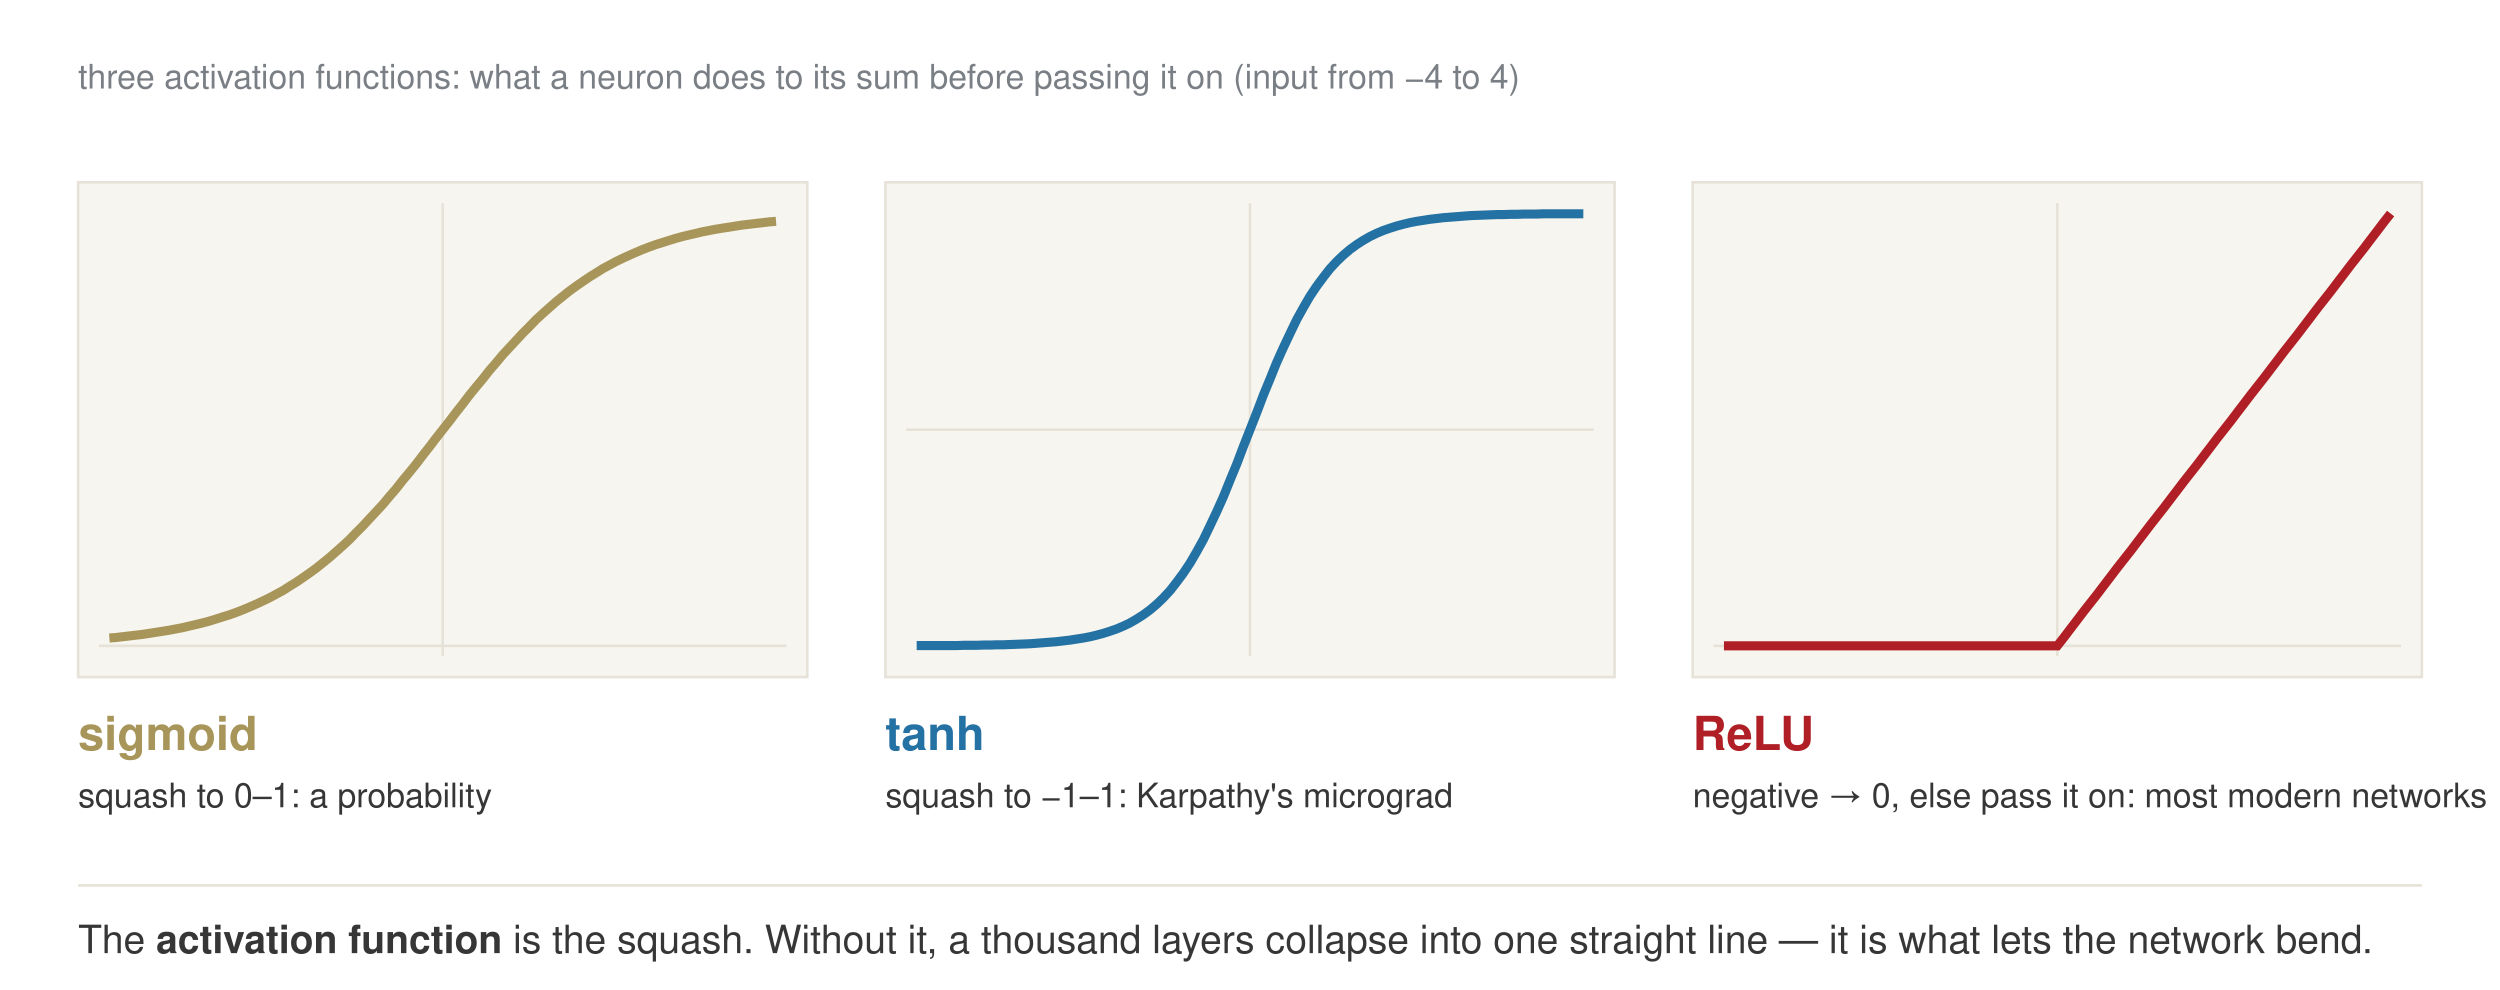
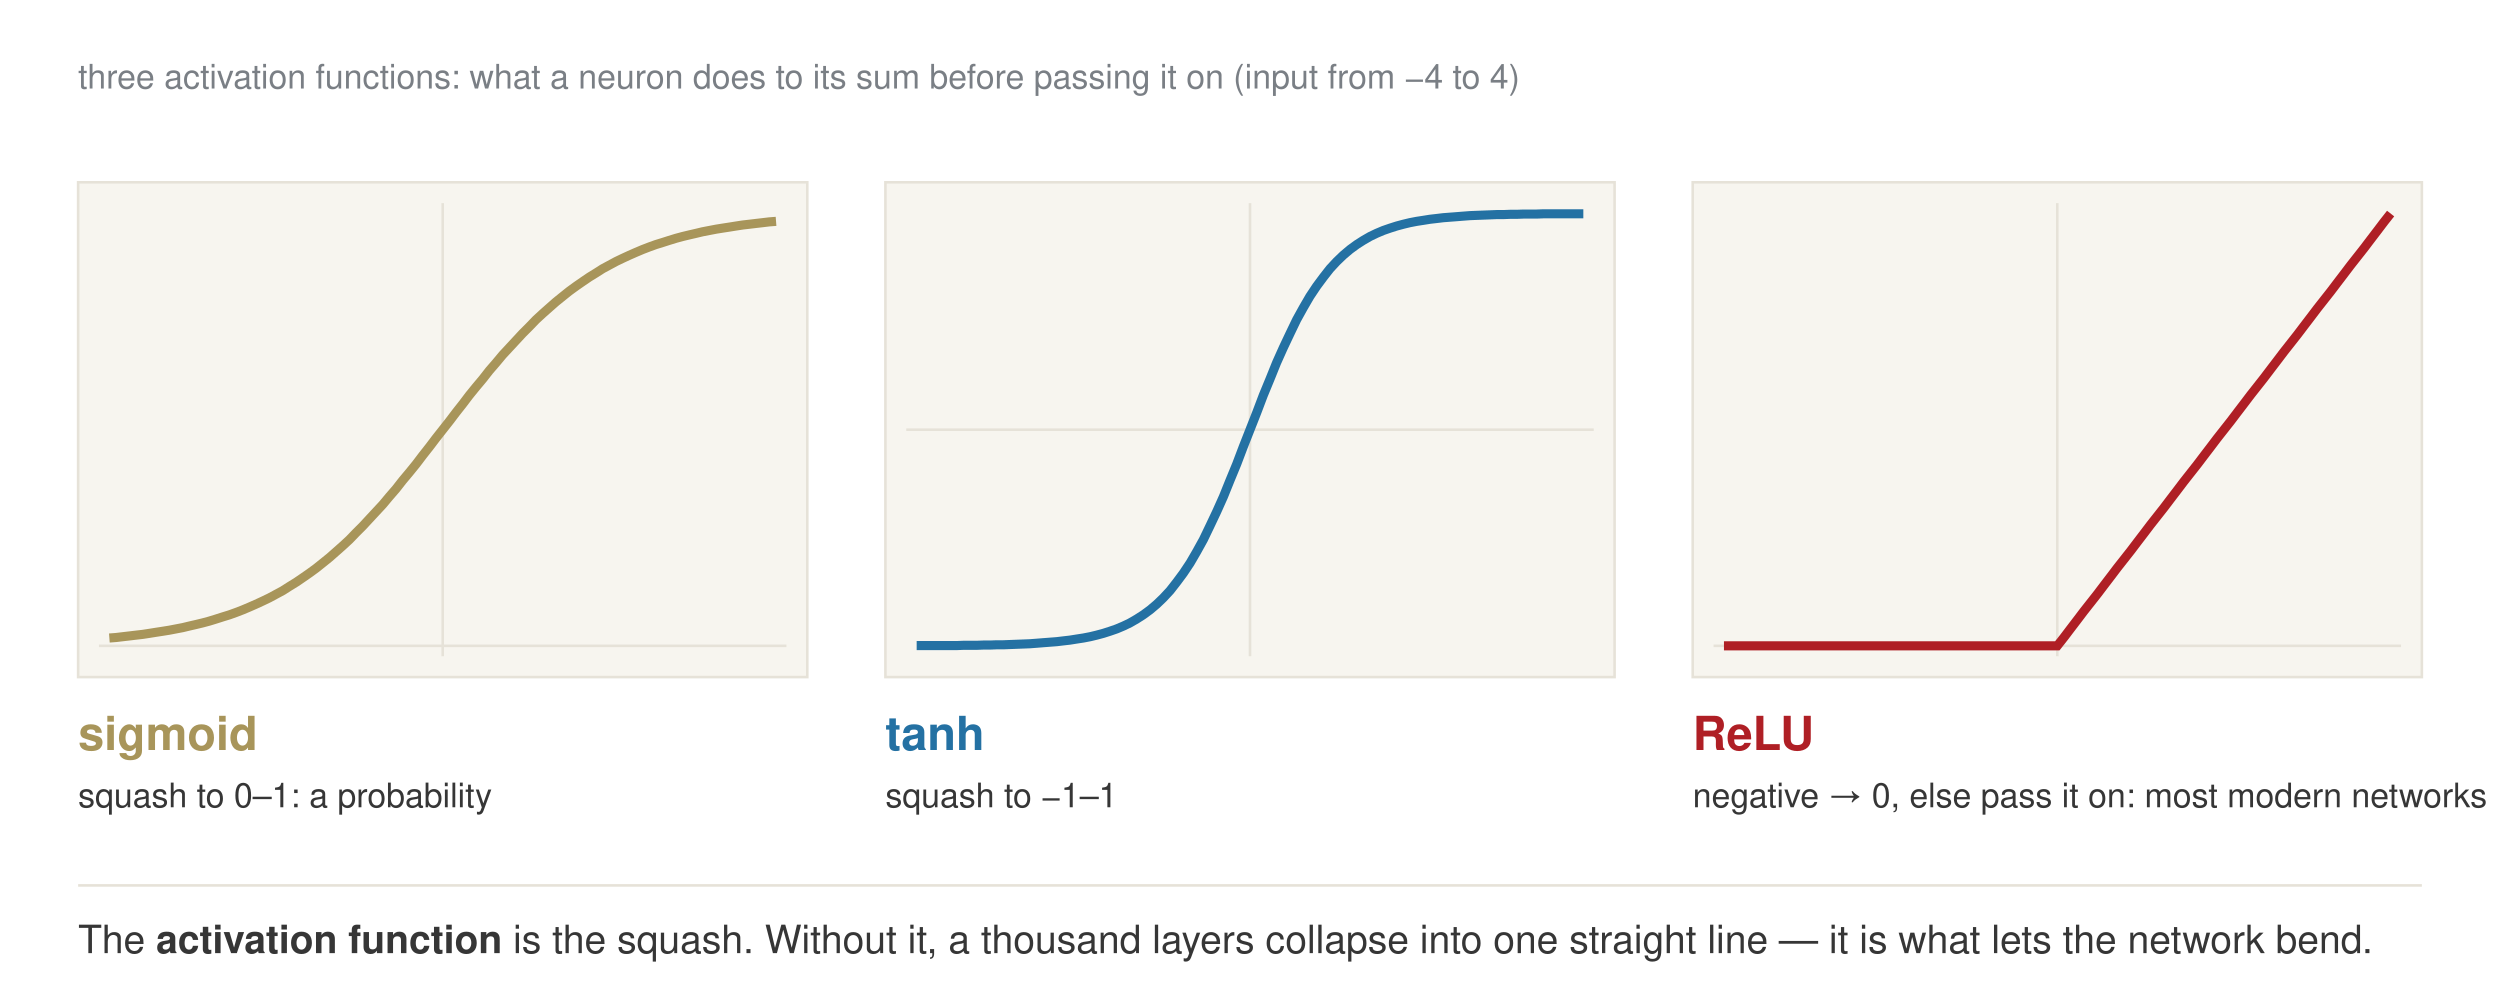
<svg xmlns="http://www.w3.org/2000/svg" viewBox="0 0 960 380" width="960" height="380" font-family="'Source Sans 3','Source Sans Pro',Helvetica,Arial,sans-serif">
  <text x="30" y="34" font-size="13" fill="#7a7f85">three activation functions: what a neuron does to its sum before passing it on (input from −4 to 4)</text>
  <rect x="30" y="70" width="280" height="190" fill="#f7f5ef" stroke="#e6e2d8" />
  <line x1="170.0" y1="78" x2="170.0" y2="252" stroke="#e6e2d8" />
  <line x1="38" y1="248" x2="302" y2="248" stroke="#e6e2d8" />
  <polyline points="42.0,245.0 44.6,244.8 47.1,244.5 49.7,244.2 52.2,243.9 54.8,243.6 57.4,243.2 59.9,242.8 62.5,242.4 65.0,242.0 67.6,241.5 70.2,241.0 72.7,240.4 75.3,239.8 77.8,239.2 80.4,238.5 83.0,237.7 85.5,236.9 88.1,236.1 90.6,235.2 93.2,234.2 95.8,233.1 98.3,232.0 100.9,230.8 103.4,229.6 106.0,228.2 108.6,226.8 111.1,225.2 113.7,223.6 116.2,221.9 118.8,220.1 121.4,218.2 123.9,216.2 126.5,214.1 129.0,211.9 131.6,209.6 134.2,207.2 136.7,204.6 139.3,202.0 141.8,199.3 144.4,196.5 147.0,193.7 149.5,190.7 152.1,187.7 154.6,184.5 157.2,181.4 159.8,178.2 162.3,174.9 164.9,171.6 167.4,168.3 170.0,165.0 172.6,161.7 175.1,158.4 177.7,155.1 180.2,151.8 182.8,148.6 185.4,145.5 187.9,142.3 190.5,139.3 193.0,136.3 195.6,133.5 198.2,130.7 200.7,128.0 203.3,125.4 205.8,122.8 208.4,120.4 211.0,118.1 213.5,115.9 216.1,113.8 218.6,111.8 221.2,109.9 223.8,108.1 226.3,106.4 228.9,104.8 231.4,103.2 234.0,101.8 236.6,100.4 239.1,99.2 241.7,98.0 244.2,96.9 246.8,95.8 249.4,94.8 251.9,93.9 254.5,93.1 257.0,92.3 259.6,91.5 262.2,90.8 264.7,90.2 267.3,89.6 269.8,89.0 272.4,88.5 275.0,88.0 277.5,87.6 280.1,87.2 282.6,86.8 285.2,86.4 287.8,86.1 290.3,85.8 292.9,85.5 295.4,85.2 298.0,85.0" fill="none" stroke="#a8955a" stroke-width="3.5" />
  <text x="30" y="288" font-size="18" font-weight="700" fill="#a8955a">sigmoid</text>
  <text x="30" y="310" font-size="13" fill="#363636">squash to 0–1: a probability</text>
  <rect x="340" y="70" width="280" height="190" fill="#f7f5ef" stroke="#e6e2d8" />
  <line x1="480.0" y1="78" x2="480.0" y2="252" stroke="#e6e2d8" />
  <line x1="348" y1="165" x2="612" y2="165" stroke="#e6e2d8" />
  <polyline points="352.0,247.9 354.6,247.9 357.1,247.9 359.7,247.9 362.2,247.9 364.8,247.9 367.4,247.9 369.9,247.8 372.5,247.8 375.0,247.8 377.6,247.7 380.2,247.7 382.7,247.6 385.3,247.6 387.8,247.5 390.4,247.4 393.0,247.3 395.5,247.2 398.1,247.0 400.6,246.8 403.2,246.6 405.8,246.4 408.3,246.1 410.9,245.8 413.4,245.4 416.0,245.0 418.6,244.5 421.1,243.9 423.7,243.2 426.2,242.4 428.8,241.5 431.4,240.4 433.9,239.2 436.5,237.7 439.0,236.1 441.6,234.2 444.2,232.0 446.7,229.6 449.3,226.8 451.8,223.6 454.4,220.1 457.0,216.2 459.5,211.9 462.1,207.2 464.6,202.0 467.2,196.5 469.8,190.7 472.3,184.5 474.9,178.2 477.4,171.6 480.0,165.0 482.6,158.4 485.1,151.8 487.7,145.5 490.2,139.3 492.8,133.5 495.4,128.0 497.9,122.8 500.5,118.1 503.0,113.8 505.6,109.9 508.2,106.4 510.7,103.2 513.3,100.4 515.8,98.0 518.4,95.8 521.0,93.9 523.5,92.3 526.1,90.8 528.6,89.6 531.2,88.5 533.8,87.6 536.3,86.8 538.9,86.1 541.4,85.5 544.0,85.0 546.6,84.6 549.1,84.2 551.7,83.9 554.2,83.6 556.8,83.4 559.4,83.2 561.9,83.0 564.5,82.8 567.0,82.7 569.6,82.6 572.2,82.5 574.7,82.4 577.3,82.4 579.8,82.3 582.4,82.3 585.0,82.2 587.5,82.2 590.1,82.2 592.6,82.1 595.2,82.1 597.8,82.1 600.3,82.1 602.9,82.1 605.4,82.1 608.0,82.1" fill="none" stroke="#2471a3" stroke-width="3.5" />
  <text x="340" y="288" font-size="18" font-weight="700" fill="#2471a3">tanh</text>
-   <text x="340" y="310" font-size="13" fill="#363636">squash to −1–1: Karpathy's micrograd</text>
+   <text x="340" y="310" font-size="13" fill="#363636">squash to −1–1</text>
  <rect x="650" y="70" width="280" height="190" fill="#f7f5ef" stroke="#e6e2d8" />
  <line x1="790.0" y1="78" x2="790.0" y2="252" stroke="#e6e2d8" />
  <line x1="658" y1="248" x2="922" y2="248" stroke="#e6e2d8" />
  <polyline points="662.0,248.0 664.6,248.0 667.1,248.0 669.7,248.0 672.2,248.0 674.8,248.0 677.4,248.0 679.9,248.0 682.5,248.0 685.0,248.0 687.6,248.0 690.2,248.0 692.7,248.0 695.3,248.0 697.8,248.0 700.4,248.0 703.0,248.0 705.5,248.0 708.1,248.0 710.6,248.0 713.2,248.0 715.8,248.0 718.3,248.0 720.9,248.0 723.4,248.0 726.0,248.0 728.6,248.0 731.1,248.0 733.7,248.0 736.2,248.0 738.8,248.0 741.4,248.0 743.9,248.0 746.5,248.0 749.0,248.0 751.6,248.0 754.2,248.0 756.7,248.0 759.3,248.0 761.8,248.0 764.4,248.0 767.0,248.0 769.5,248.0 772.1,248.0 774.6,248.0 777.2,248.0 779.8,248.0 782.3,248.0 784.9,248.0 787.4,248.0 790.0,248.0 792.6,244.7 795.1,241.4 797.7,238.0 800.2,234.7 802.8,231.4 805.4,228.1 807.9,224.8 810.5,221.4 813.0,218.1 815.6,214.8 818.2,211.5 820.7,208.2 823.3,204.8 825.8,201.5 828.4,198.2 831.0,194.9 833.5,191.6 836.1,188.2 838.6,184.9 841.2,181.6 843.8,178.3 846.3,175.0 848.9,171.6 851.4,168.3 854.0,165.0 856.6,161.7 859.1,158.4 861.7,155.0 864.2,151.7 866.8,148.4 869.4,145.1 871.9,141.8 874.5,138.4 877.0,135.1 879.6,131.8 882.2,128.5 884.7,125.2 887.3,121.8 889.8,118.5 892.4,115.2 895.0,111.9 897.5,108.6 900.1,105.2 902.6,101.9 905.2,98.6 907.8,95.3 910.3,92.0 912.9,88.6 915.4,85.3 918.0,82.0" fill="none" stroke="#AF1F25" stroke-width="3.5" />
  <text x="650" y="288" font-size="18" font-weight="700" fill="#AF1F25">ReLU</text>
  <text x="650" y="310" font-size="13" fill="#363636">negative → 0, else pass it on: most modern networks</text>
  <line x1="30" y1="340" x2="930" y2="340" stroke="#e6e2d8" />
  <text x="30" y="366" font-size="15" fill="#363636">The <tspan font-weight="700">activation function</tspan> is the squash. Without it, a thousand layers collapse into one straight line — it is what lets the network bend.</text>
</svg>
